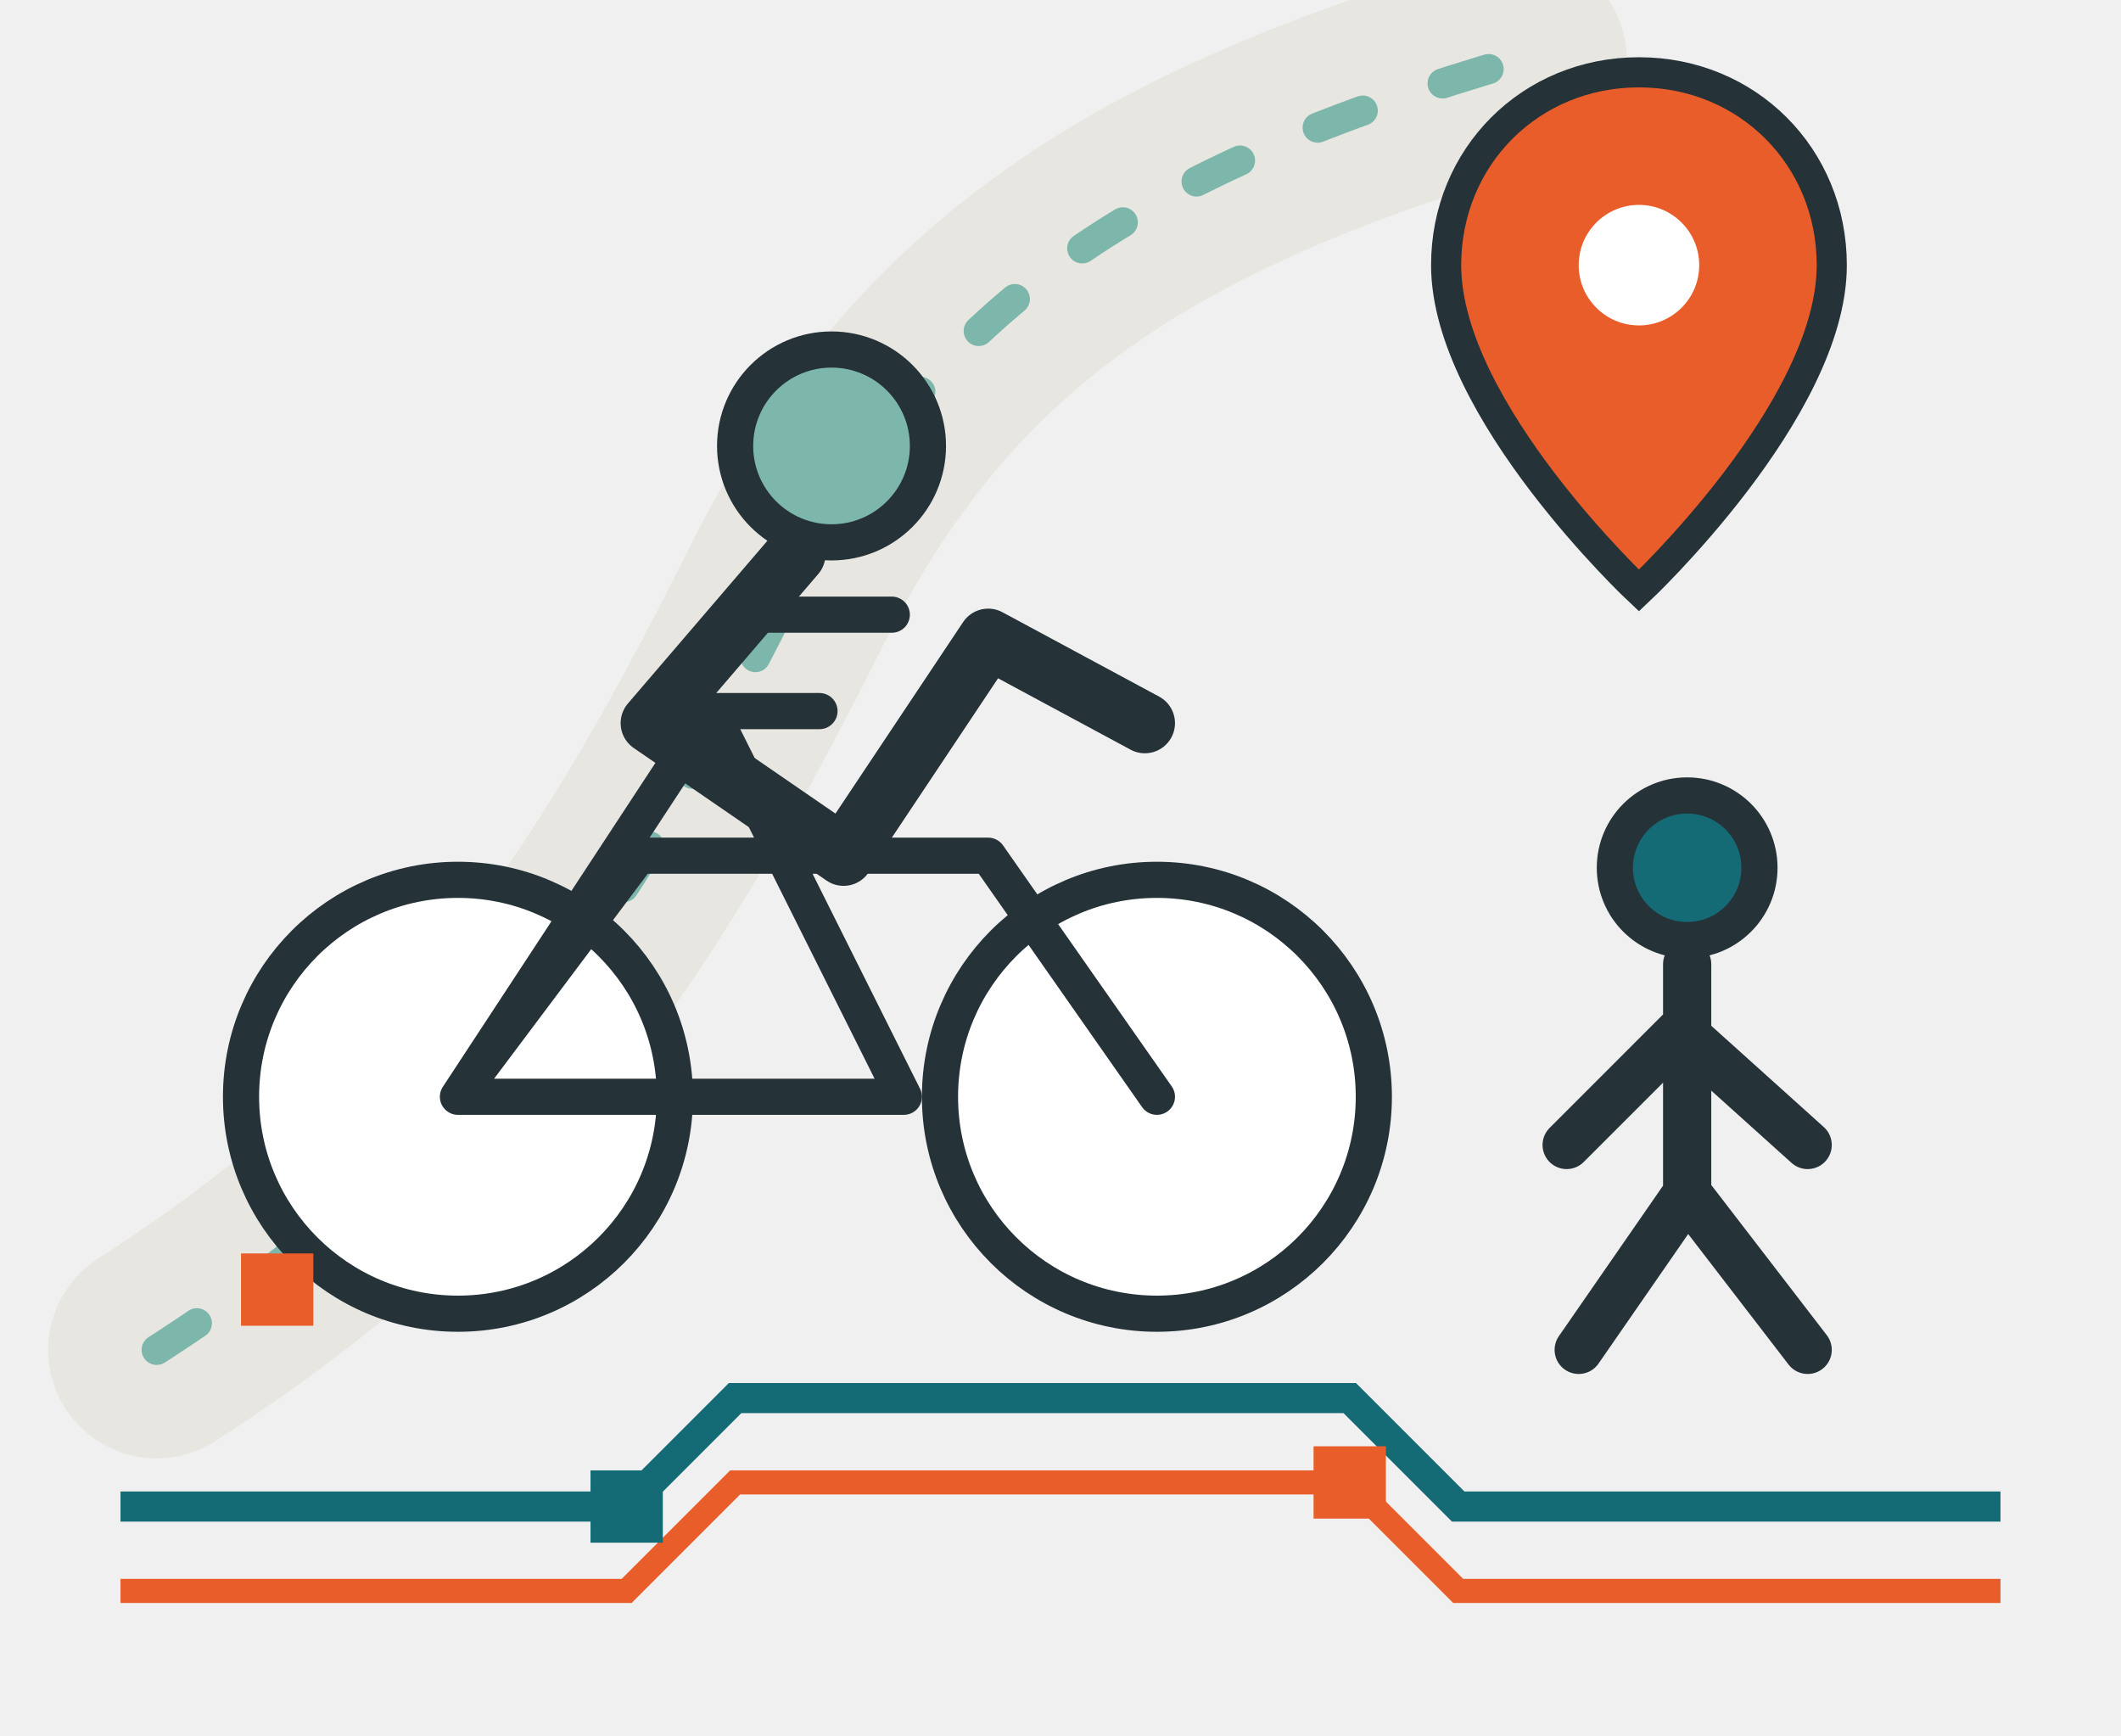
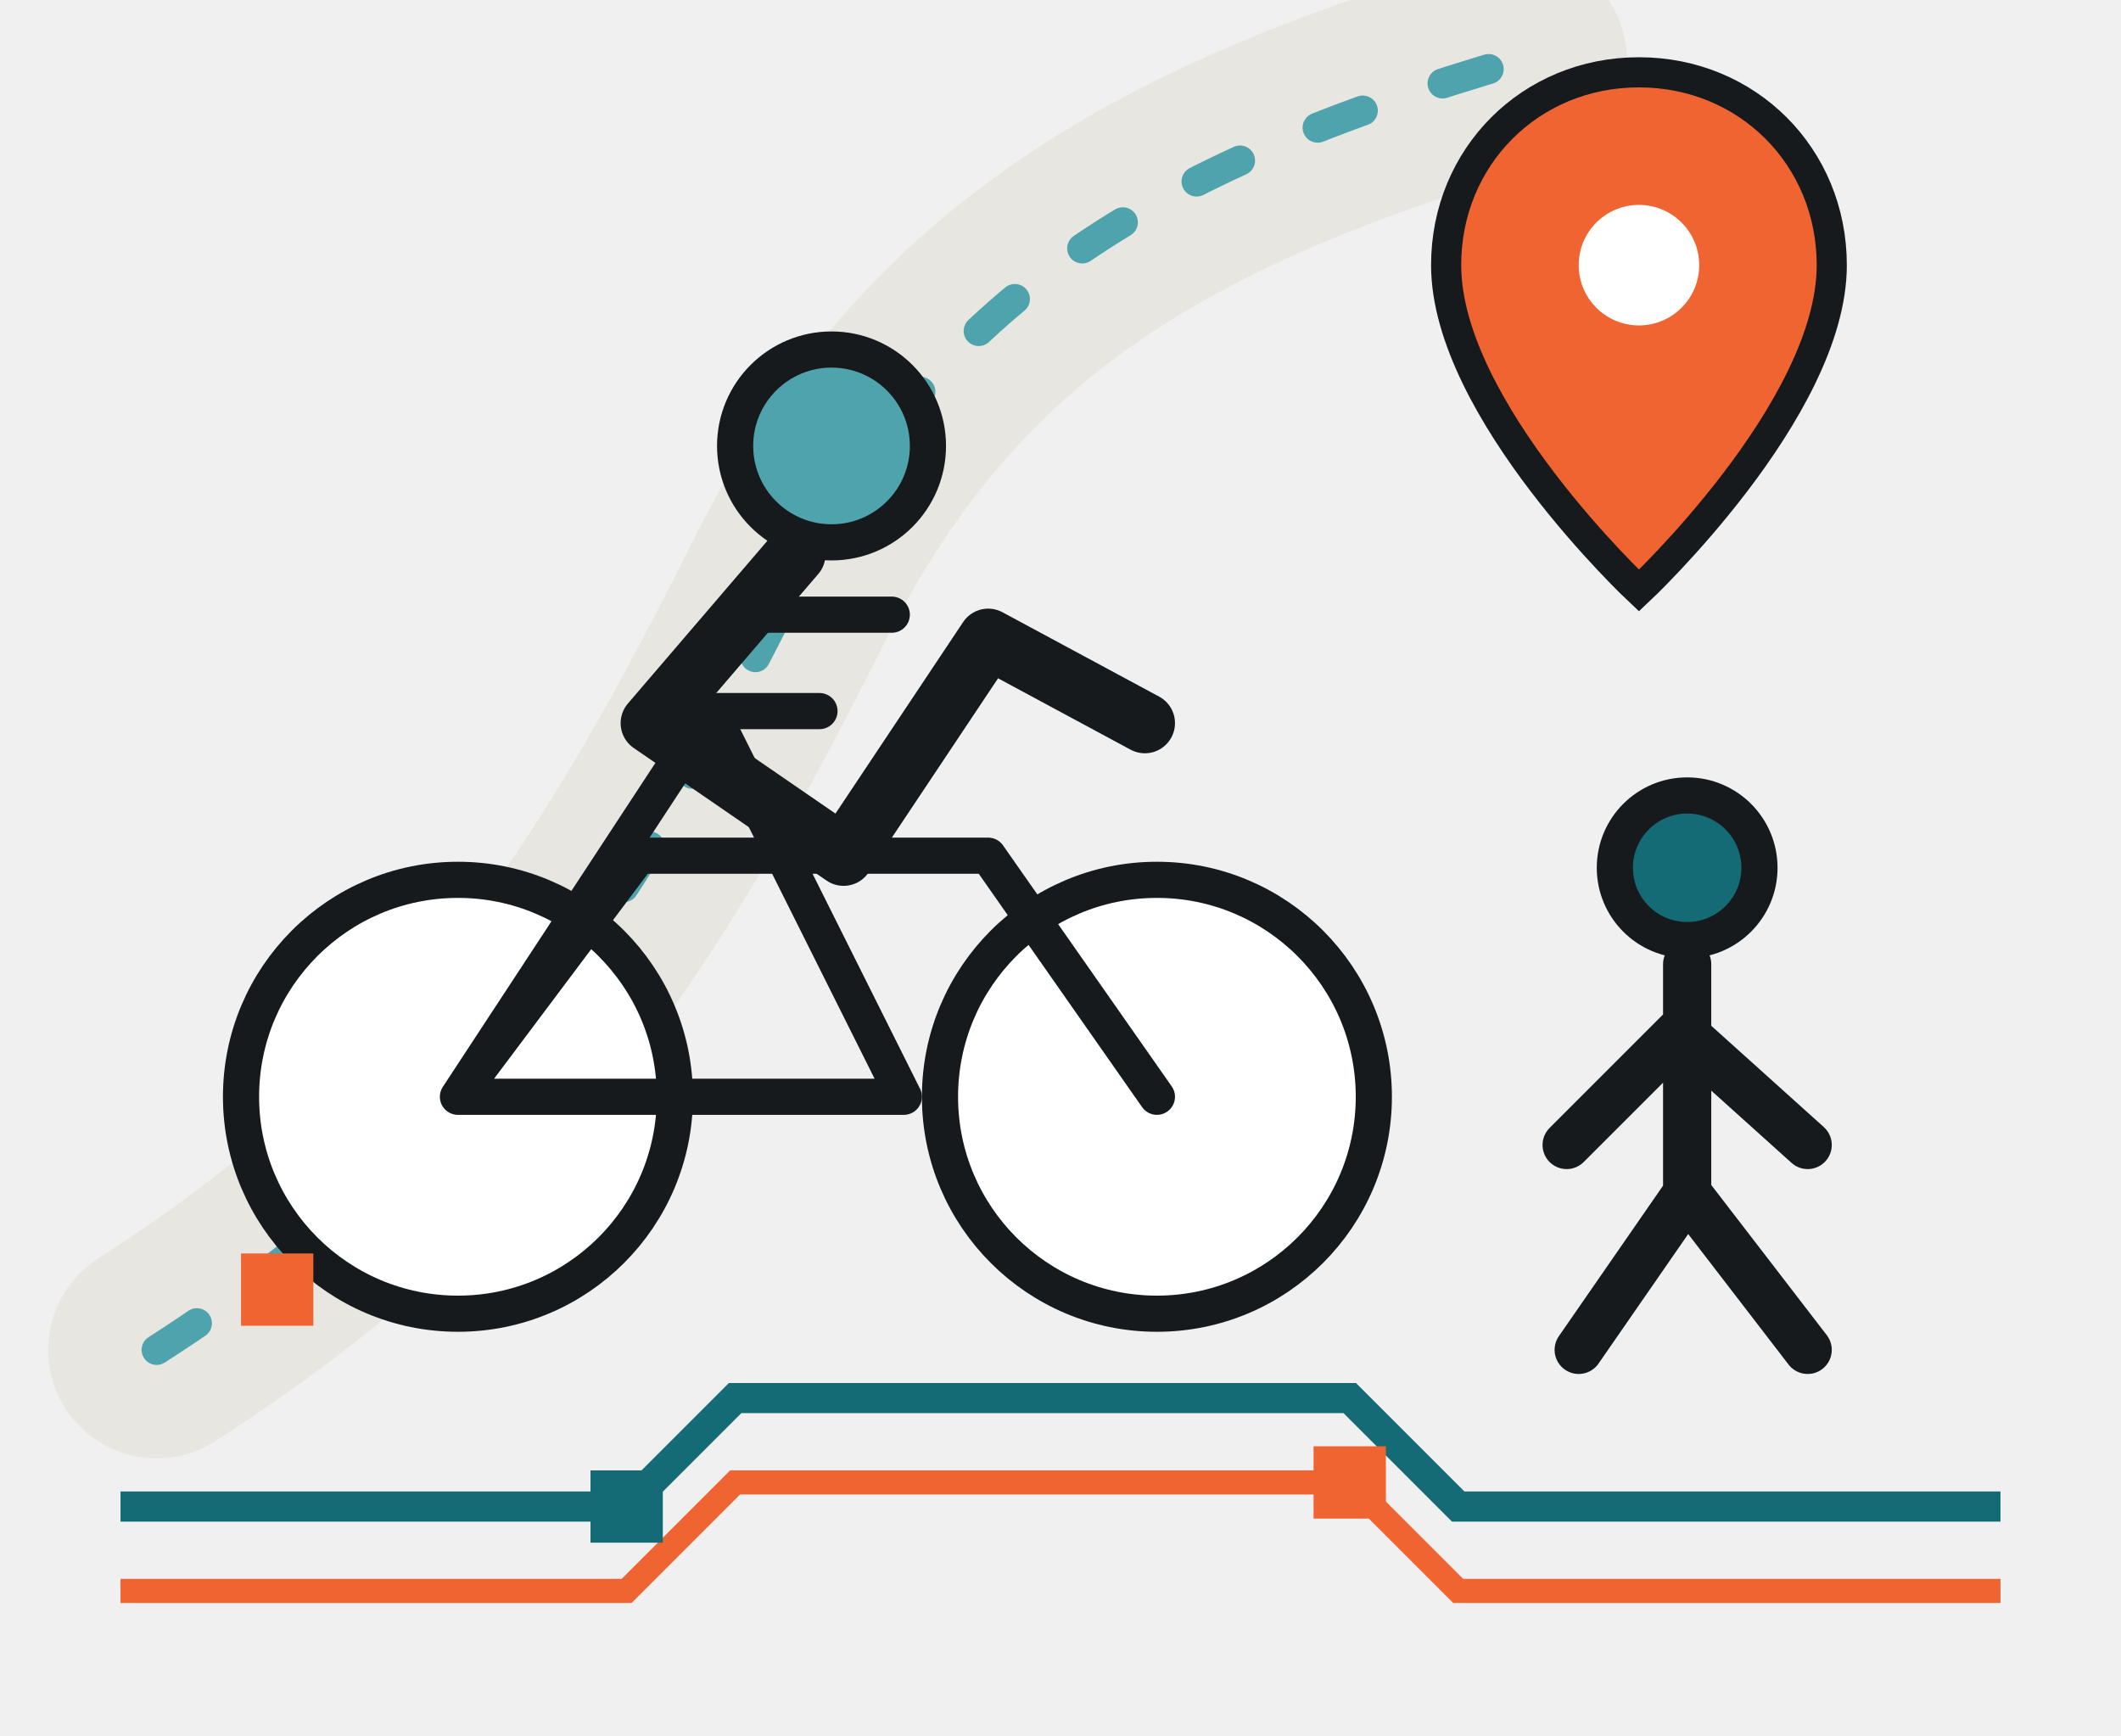
<svg xmlns="http://www.w3.org/2000/svg" viewBox="0 0 176 144" role="img" aria-labelledby="title desc">
  <path d="M13 112c28-18 40-38 53-64 12-23 29-34 60-43" fill="none" stroke="#E8E6E1" stroke-width="18" stroke-linecap="round" />
-   <path d="M13 112c28-18 40-38 53-64 12-23 29-34 60-43" fill="none" stroke="#7DB7AB" stroke-width="2.5" stroke-linecap="round" stroke-dasharray="4 7" />
-   <path d="M136 6c-9 0-16 7-16 16 0 12 16 27 16 27s16-15 16-27c0-9-7-16-16-16Z" fill="#E95D2A" stroke="#253238" stroke-width="2.5" />
+   <path d="M13 112c28-18 40-38 53-64 12-23 29-34 60-43" fill="none" stroke="#4FA3AD" stroke-width="2.5" stroke-linecap="round" stroke-dasharray="4 7" />
+   <path d="M136 6c-9 0-16 7-16 16 0 12 16 27 16 27s16-15 16-27c0-9-7-16-16-16Z" fill="#F06432" stroke="#161a1d" stroke-width="2.5" />
  <circle cx="136" cy="22" r="5" fill="#FFFFFF" />
-   <g stroke="#253238" stroke-width="3" stroke-linecap="round" stroke-linejoin="round">
+   <g stroke="#161a1d" stroke-width="3" stroke-linecap="round" stroke-linejoin="round">
    <circle cx="38" cy="91" r="18" fill="#FFFFFF" />
    <circle cx="96" cy="91" r="18" fill="#FFFFFF" />
    <path d="m38 91 21-32 16 32H38l15-20h29l14 20" fill="none" />
    <path d="M55 59h13M61 51h13" />
-     <circle cx="69" cy="37" r="8" fill="#7DB7AB" />
+     <circle cx="69" cy="37" r="8" fill="#4FA3AD" />
    <path d="m66 46-12 14 16 11 12-18 13 7" fill="none" stroke-width="5" />
    <circle cx="140" cy="72" r="6" fill="#156B75" />
    <path d="M140 80v19M140 85l-10 10M140 86l10 9M140 99l-9 13M140 99l10 13" fill="none" stroke-width="4" />
  </g>
-   <rect x="20" y="104" width="6" height="6" fill="#E95D2A" />
+   <rect x="20" y="104" width="6" height="6" fill="#F06432" />
  <path d="M10 125h42l9-9h51l9 9h45" fill="none" stroke="#156B75" stroke-width="2.5" />
-   <path d="M10 132h42l9-9h51l9 9h45" fill="none" stroke="#E95D2A" stroke-width="2" />
+   <path d="M10 132h42l9-9h51l9 9h45" fill="none" stroke="#F06432" stroke-width="2" />
  <rect x="49" y="122" width="6" height="6" fill="#156B75" />
-   <rect x="109" y="120" width="6" height="6" fill="#E95D2A" />
+   <rect x="109" y="120" width="6" height="6" fill="#F06432" />
</svg>
